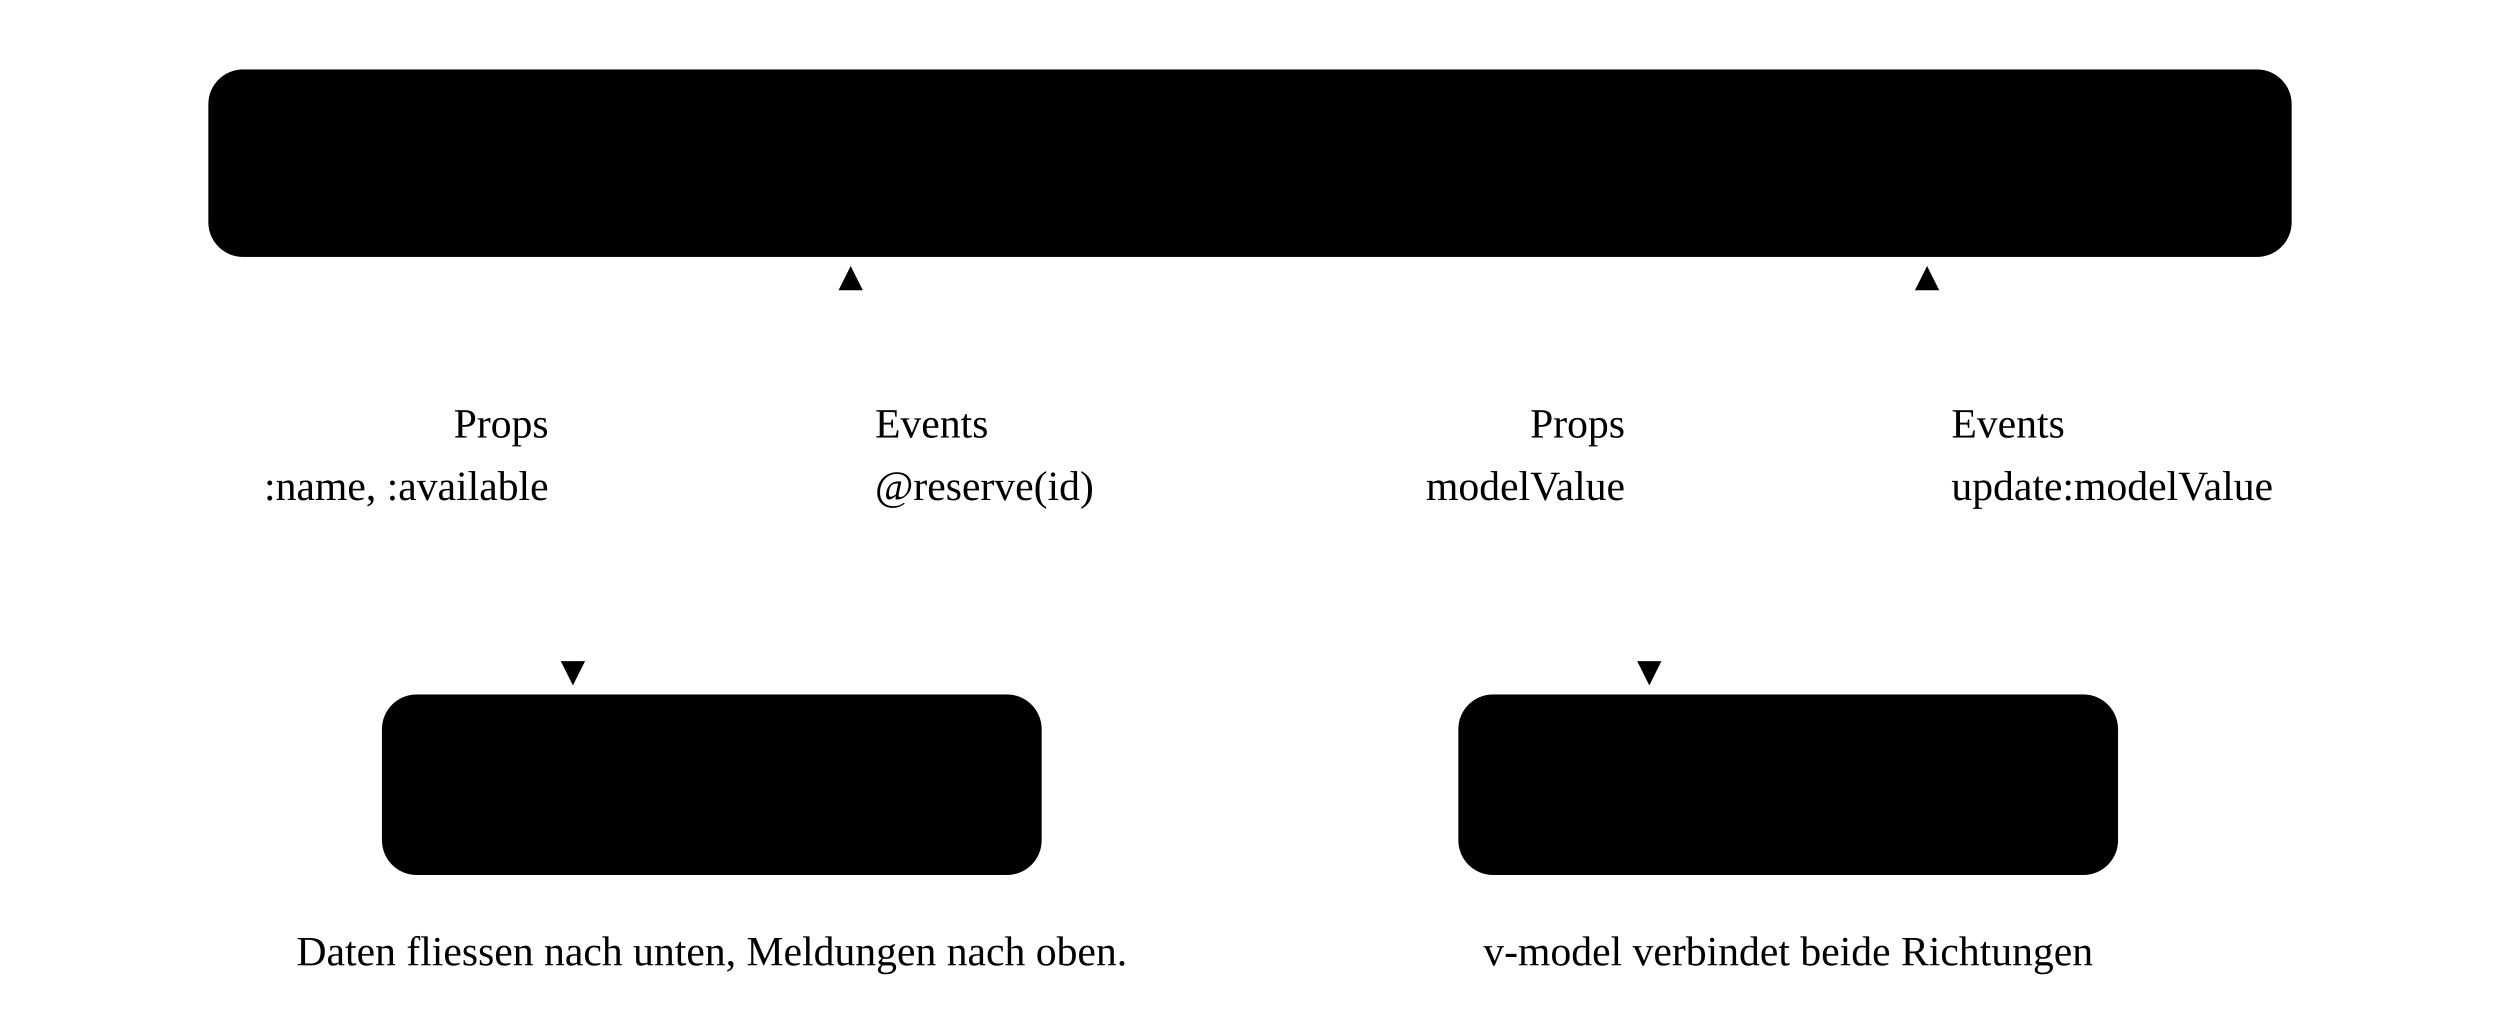
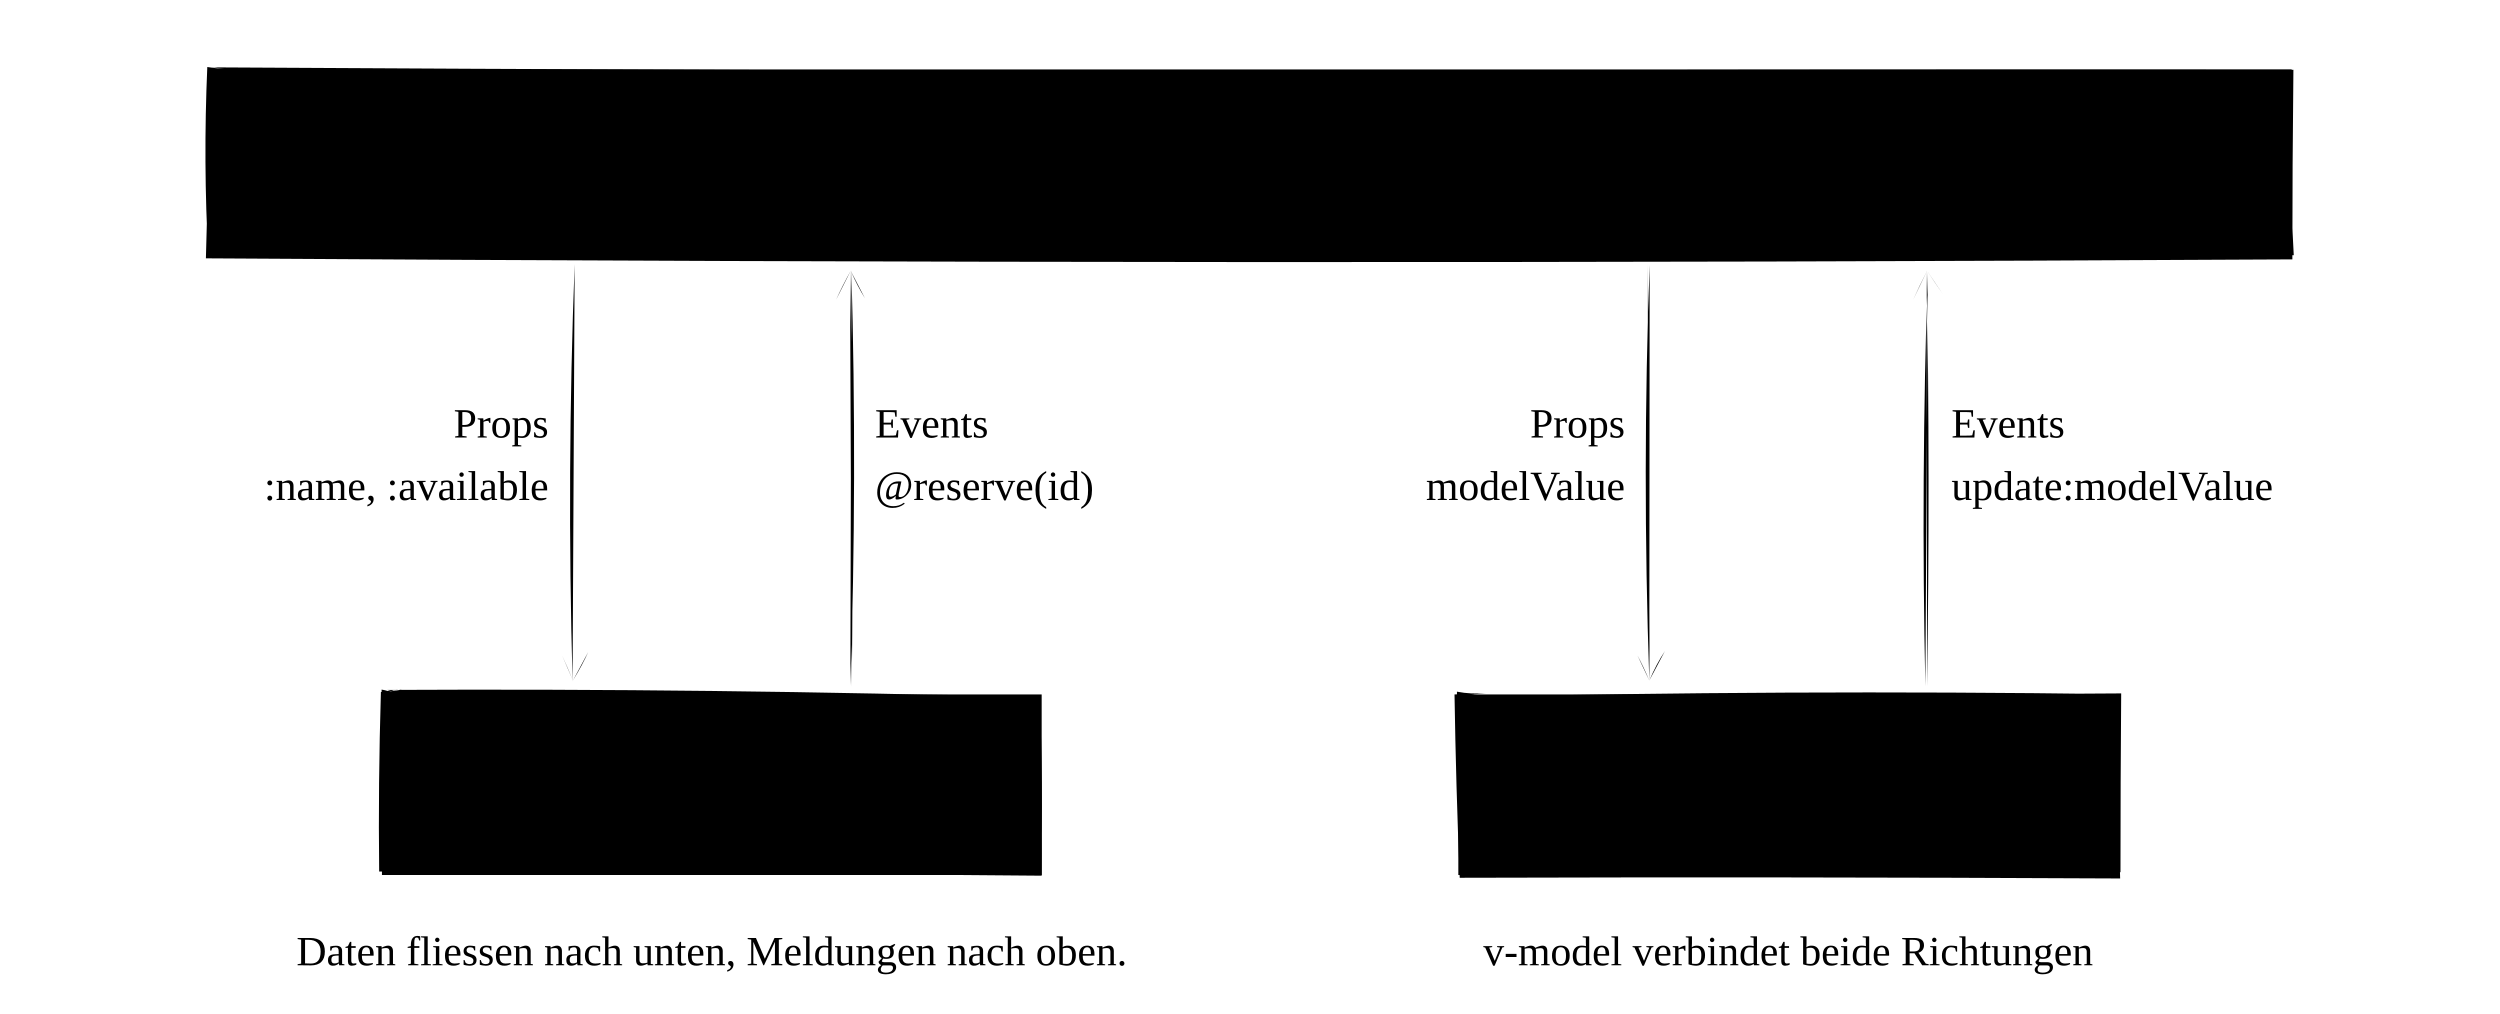
<svg xmlns="http://www.w3.org/2000/svg" viewBox="0 0 720 292" role="img" aria-labelledby="p4c3-events-de-title p4c3-events-de-desc">
-   <defs>
-     <marker id="p4c3-events-de-head" viewBox="0 0 10 10" refX="8" refY="5" markerWidth="7" markerHeight="7" orient="auto-start-reverse">
-       <path class="fig-arrowhead" d="M 0 0 L 10 5 L 0 10 z" />
-     </marker>
-   </defs>
-   <rect class="fig-box fig-box-strong" x="60" y="20" width="600" height="54" rx="10" />
+   <path class="fig-hatch" d="M 67.7 33.3 L 73.9 27 M 66.6 41.7 L 80.4 27.7 M 66.6 47.7 L 88 27 M 66.6 55 L 95.1 27.3 M 67.6 62.7 L 101.3 26.9 M 67.3 69.6 L 108.4 26.9 M 66.5 76.1 L 115.6 27.5 M 69 81.7 L 123.8 27.6 M 75.2 81.3 L 130.5 26.6 M 83.1 80.8 L 137.4 26.4 M 90.5 80.9 L 143.9 27.7 M 97.7 80.3 L 151.5 26.9 M 103.3 81.3 L 158.4 27.6 M 110.9 81 L 164.3 26.3 M 118.2 81.3 L 171.8 27.1 M 124.9 80.6 L 179.7 27 M 132.3 81.5 L 185.9 27.2 M 139.1 80.5 L 193.6 27.6 M 146.6 81.1 L 200.2 27 M 153.4 81.4 L 206.4 26.6 M 160 80.3 L 213.3 27.5 M 167.2 81.1 L 220.7 26.8 M 173.5 81 L 227.4 26.8 M 180.7 81 L 234.3 26.4 M 187.6 81.1 L 242.7 26.8 M 194.8 80.7 L 248.6 27 M 201.8 81.2 L 255.2 26.6 M 209.7 81.7 L 263.2 26.4 M 215.6 80.3 L 269.7 27.1 M 222.6 80.7 L 277.6 26.8 M 230.1 80.7 L 283.2 27.2 M 237.7 80.7 L 290.9 27.6 M 244.4 80.9 L 298.6 27.5 M 250.7 81.5 L 305.4 27.8 M 257.3 80.8 L 311.8 27.2 M 264.4 81.1 L 318.4 26.5 M 272.5 81.2 L 325.3 26.5 M 279.6 81 L 332.4 26.4 M 285.4 81 L 339.8 27.1 M 292.5 81.2 L 347.5 27 M 300.1 80.6 L 353.2 27.2 M 307.6 80.4 L 360.8 27.5 M 314.3 80.5 L 367.9 27.6 M 321.2 80.9 L 374.4 27 M 327.6 81.4 L 382.4 27 M 334.2 80.7 L 389.4 26.3 M 342.7 80.5 L 396.4 27.4 M 348.9 80.7 L 403 26.9 M 356.7 81.8 L 409.3 27.4 M 362.2 81.3 L 417.3 27.2 M 369.5 81.2 L 423.9 26.7 M 377.8 81.8 L 430.6 27.5 M 383.5 80.9 L 437.4 26.5 M 391 80.8 L 445.3 27.7 M 398.1 81.2 L 452.2 27.3 M 404.6 81.6 L 459.3 27.2 M 412.6 81 L 466.6 27 M 418.4 81.1 L 473.5 27.6 M 426.2 80.7 L 479.4 27.4 M 432.9 80.7 L 487.5 27.6 M 439.3 81.2 L 493.4 27.2 M 446.7 81.1 L 501.8 27.6 M 453.7 80.4 L 508.8 26.3 M 461.7 81.6 L 515.7 27.2 M 467.3 80.8 L 522 27.8 M 475.1 80.3 L 529.5 27.2 M 481.7 80.8 L 535.5 27.7 M 488.8 80.7 L 542.8 26.4 M 496.2 80.3 L 550.6 26.5 M 502.6 81.5 L 557.4 26.8 M 510.6 81.4 L 563.3 27.8 M 517 80.5 L 571.4 27.6 M 523.4 80.4 L 577.4 27 M 530.4 81.2 L 585.1 27.7 M 537.5 81.7 L 591.8 26.5 M 544.5 80.9 L 598.7 26.6 M 552.7 81.1 L 605.2 27.1 M 559.5 81.1 L 613.1 26.4 M 566.1 81.2 L 619.8 27.3 M 573.5 81.4 L 627.3 27.2 M 580.2 81.3 L 634.8 27.8 M 586.3 80.3 L 640.4 27.4 M 593.8 81.7 L 648.6 27.1 M 600.5 80.2 L 654.5 26.7 M 607.6 80.3 L 661.7 26.5 M 615.6 81.6 L 666.6 28.5 M 621.3 80.7 L 666.8 36.7 M 628.6 80.3 L 667.7 42.9 M 636.1 81.3 L 666.2 50.5 M 642.6 81.4 L 666.3 57 M 650.8 80.6 L 666.4 64.4 M 656.5 80.5 L 667.3 71.4 M 664.7 81.6 L 667.7 78.6" />
+   <rect class="fig-paper" x="60" y="20" width="600" height="54" />
+   <path class="fig-line fig-line-strong" d="M 63.5 21.6 Q 361.9 19.9 660.5 20.1 Q 660.2 47.8 660.2 74.7 Q 359.8 76.4 59.3 74.4 Q 59.9 47.7 61.4 21.2 Q 63.8 20.6 66 20.5 M 61.1 19.4 Q 361.2 21.2 660.5 20.4 Q 659.1 47.2 660.6 73.5 Q 360.1 75 60 73.9 Q 58.5 46.7 59.7 19.3 Q 62 19.7 64.6 19.8" />
  <text class="fig-text" x="360" y="44" text-anchor="middle">App.vue</text>
  <text class="fig-sub" x="360" y="64" text-anchor="middle">besitzt die Daten</text>
-   <rect class="fig-box" x="110" y="200" width="190" height="52" rx="10" />
+   <rect class="fig-paper" x="110" y="200" width="190" height="52" />
+   <path class="fig-line" d="M 110.9 199 Q 205.3 199.1 299.4 200.5 Q 300.5 225.8 299.8 251.2 Q 204.6 250.7 109.2 251 Q 108.9 225.7 109.7 199.3 Q 112.5 199.2 115.8 198.6 M 111.5 198.7 Q 205.4 198.2 299 200.9 Q 300.2 226.7 300 252.2 Q 204.3 251.3 110.2 251.9 Q 109.9 225 109.9 198.6 Q 114.1 199.5 117.2 199.5" />
  <text class="fig-text" x="205" y="231" text-anchor="middle">ItemCard.vue</text>
-   <path class="fig-arrow" d="M 165 76 L 165 196" marker-end="url(#p4c3-events-de-head)" />
-   <path class="fig-arrow" d="M 245 198 L 245 78" marker-end="url(#p4c3-events-de-head)" />
+   <path class="fig-arrow" d="M 165.5 76.1 Q 163.2 135.8 164.9 196.3 M 164.8 75.6 Q 164.9 135.6 165 195.6" />
+   <path class="fig-arrow" d="M 165 196 Q 163.6 192.5 161.9 188.8 M 165 196 Q 167.8 191.4 169.4 187.8" />
+   <path class="fig-arrow" d="M 244.9 197.4 Q 246.9 137.6 245.2 77.8 M 245.3 197.8 Q 246 137.7 244.8 77.9" />
+   <path class="fig-arrow" d="M 245 78 Q 247 82.5 249.1 85.9 M 245 78 Q 242.6 82.3 240.8 86.3" />
  <text class="fig-sub fig-strong" x="158" y="126" text-anchor="end">Props</text>
  <text class="fig-code" x="158" y="144" text-anchor="end">:name, :available</text>
  <text class="fig-sub fig-strong" x="252" y="126">Events</text>
  <text class="fig-code" x="252" y="144">@reserve(id)</text>
  <text class="fig-sub fig-note" x="205" y="278" text-anchor="middle">Daten fliessen nach unten, Meldungen nach oben.</text>
-   <rect class="fig-box" x="420" y="200" width="190" height="52" rx="10" />
+   <rect class="fig-paper" x="420" y="200" width="190" height="52" />
+   <path class="fig-line" d="M 421.7 200.3 Q 515.6 200.4 610.9 199.7 Q 610.7 225.2 610.7 251.2 Q 515.8 252.7 420.3 251.8 Q 419.6 225.2 419.6 199.2 Q 423.7 200 427.9 199.6 M 420.3 200.8 Q 514.4 198.6 609.2 199.9 Q 609.8 225.5 610.6 253 Q 515.3 252.5 420.4 252.8 Q 419.3 226.1 418.9 200 Q 422.2 199.8 424.6 200" />
  <text class="fig-text" x="515" y="231" text-anchor="middle">SearchBar.vue</text>
-   <path class="fig-arrow" d="M 475 76 L 475 196" marker-end="url(#p4c3-events-de-head)" />
-   <path class="fig-arrow" d="M 555 198 L 555 78" marker-end="url(#p4c3-events-de-head)" />
+   <path class="fig-arrow" d="M 475.1 76.3 Q 472.9 135.5 475 195.9 M 474.6 75.9 Q 474.4 136.1 475.1 195.7" />
+   <path class="fig-arrow" d="M 475 196 Q 473.3 191.9 471.6 188.8 M 475 196 Q 477 191.3 479.5 187.5" />
+   <path class="fig-arrow" d="M 554.5 197.6 Q 553.2 138 555.2 78.4 M 555 197.6 Q 555.9 137.7 554.9 77.9" />
+   <path class="fig-arrow" d="M 555 78 Q 557.3 81.5 559.6 84.8 M 555 78 Q 552.8 82.3 551 86.3" />
  <text class="fig-sub fig-strong" x="468" y="126" text-anchor="end">Props</text>
  <text class="fig-code" x="468" y="144" text-anchor="end">modelValue</text>
  <text class="fig-sub fig-strong" x="562" y="126">Events</text>
  <text class="fig-code" x="562" y="144">update:modelValue</text>
  <text class="fig-sub fig-note" x="515" y="278" text-anchor="middle">v-model verbindet beide Richtungen</text>
</svg>
